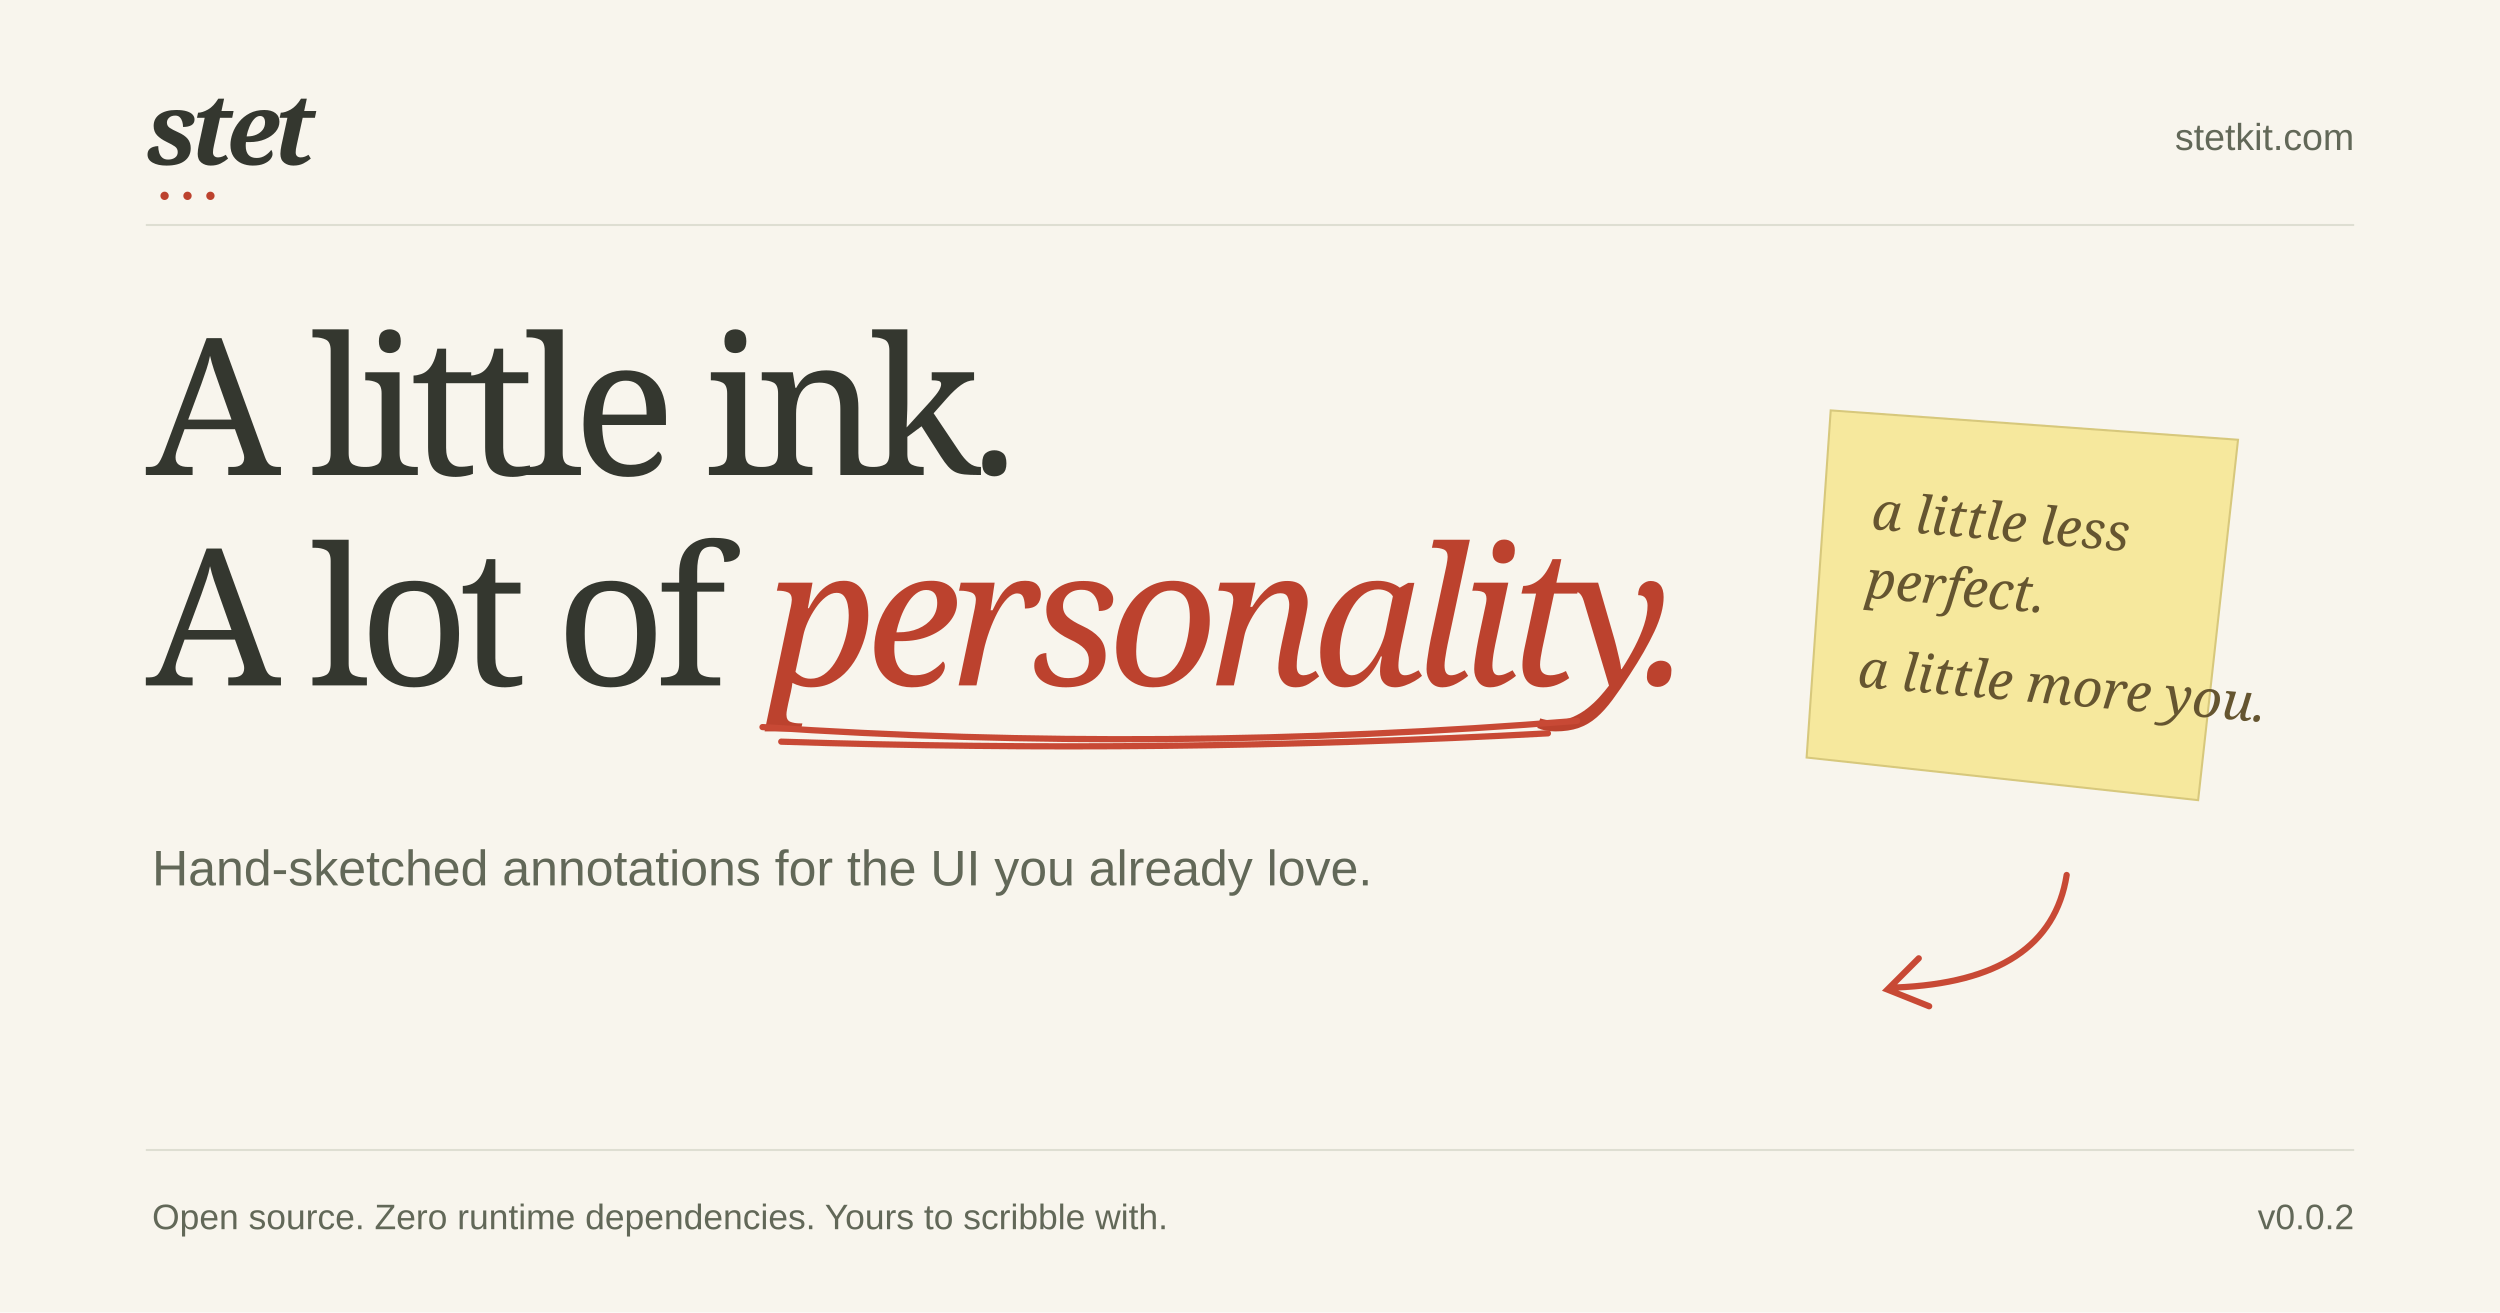
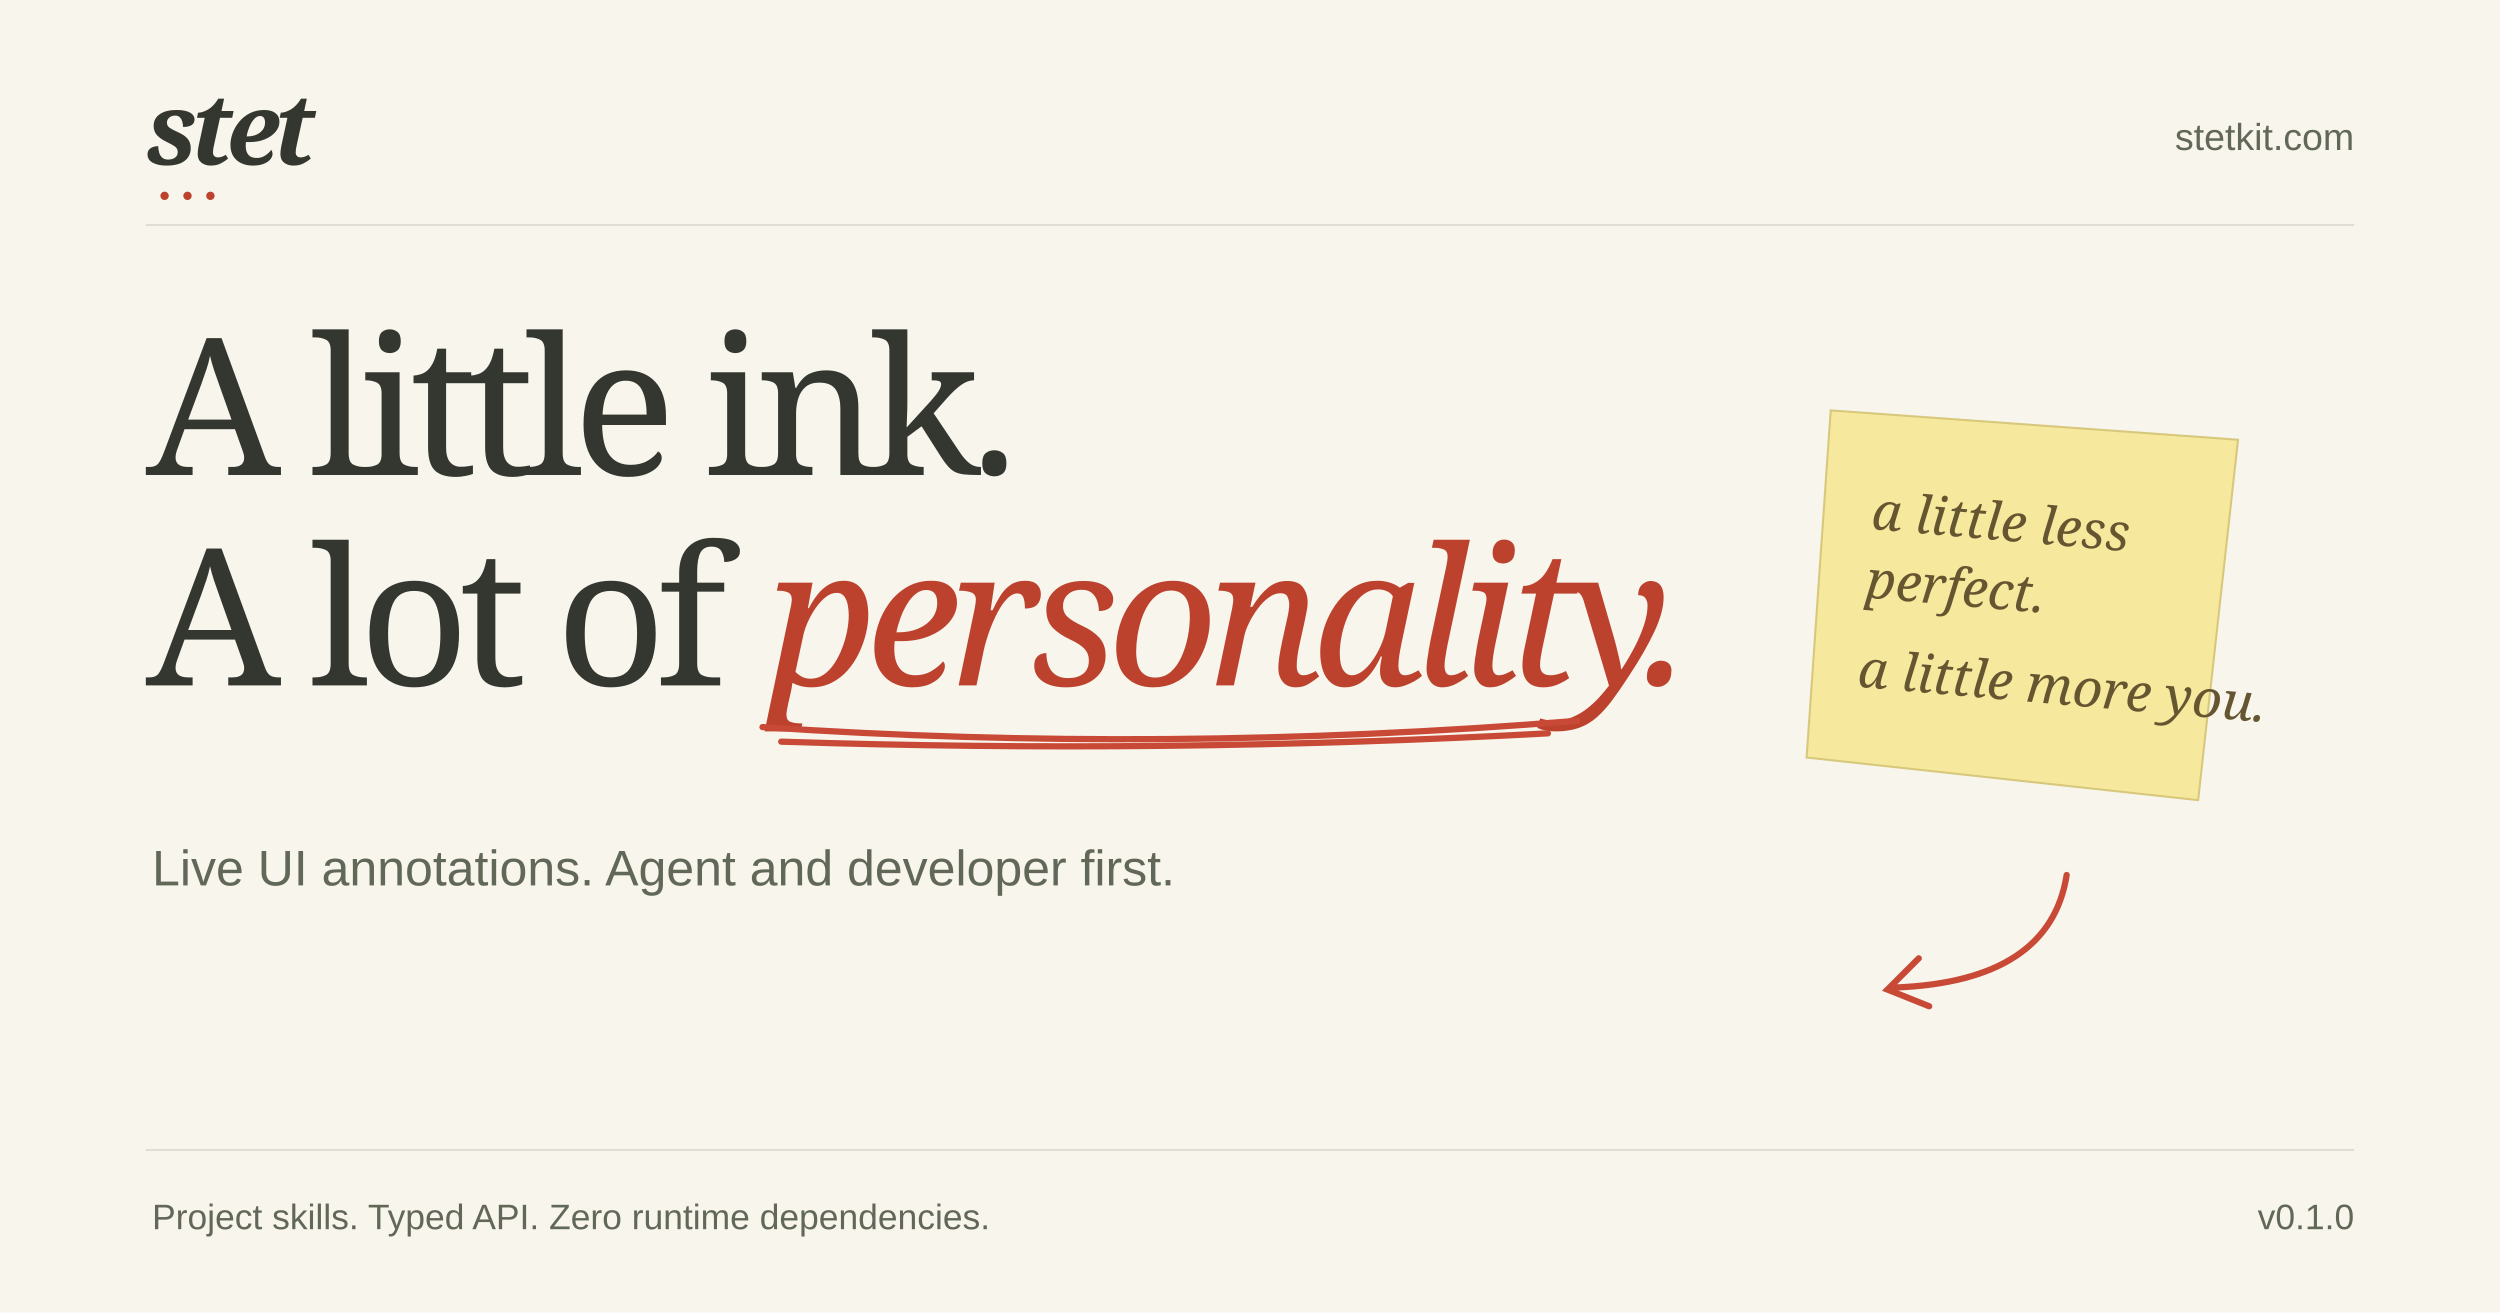
<svg xmlns="http://www.w3.org/2000/svg" width="1200" height="630" viewBox="0 0 1200 630">
  <rect width="1200" height="630" fill="#f8f5ed" />
  <path d="M70 108h1060M70 552h1060" stroke="#deded2" />
  <text x="70" y="79" font-family="Georgia,serif" font-weight="bold" font-style="italic" font-size="48" letter-spacing="-3" fill="#34372f">stet</text>
  <g fill="#bc422e">
    <circle cx="79" cy="94" r="2" />
    <circle cx="90" cy="94" r="2" />
    <circle cx="101" cy="94" r="2" />
  </g>
  <text x="1130" y="72" text-anchor="end" font-family="Arial,sans-serif" font-size="18" fill="#626858">stetkit.com</text>
  <text x="70" y="228" font-family="Georgia,serif" font-size="92" letter-spacing="-5" fill="#34372f">A little ink.</text>
  <text x="70" y="329" font-family="Georgia,serif" font-size="92" letter-spacing="-5" fill="#34372f">A lot of <tspan font-style="italic" fill="#bc422e">personality.</tspan>
  </text>
  <path d="M366 349q192 13 391-3M375 356q184 6 368-4" fill="none" stroke="#c84935" stroke-width="3" stroke-linecap="round" />
-   <text x="73" y="425" font-family="Arial,sans-serif" font-size="24" fill="#626858">Hand-sketched annotations for the UI you already love.</text>
-   <text x="73" y="590" font-family="Arial,sans-serif" font-size="17" fill="#626858">Open source. Zero runtime dependencies. Yours to scribble with.</text>
-   <text x="1130" y="590" text-anchor="end" font-family="Arial,sans-serif" font-size="17" fill="#626858">v0.0.2</text>
+   <text x="73" y="425" font-family="Arial,sans-serif" font-size="24" fill="#626858">Live UI annotations. Agent and developer first.</text>
+   <text x="73" y="590" font-family="Arial,sans-serif" font-size="17" fill="#626858">Project skills. Typed API. Zero runtime dependencies.</text>
+   <text x="1130" y="590" text-anchor="end" font-family="Arial,sans-serif" font-size="17" fill="#626858">v0.1.0</text>
  <g transform="translate(879 194) rotate(5)">
    <path d="M0 3 196 0 192 174 3 170Z" fill="#f6e89d" stroke="#d7c87c" />
    <text x="24" y="58" font-family="Georgia,serif" font-style="italic" font-size="25" fill="#655530">a little less</text>
    <text x="24" y="91" font-family="Georgia,serif" font-style="italic" font-size="25" fill="#655530">perfect.</text>
    <text x="24" y="134" font-family="Georgia,serif" font-style="italic" font-size="25" fill="#655530">a little more you.</text>
  </g>
  <path d="M992 420q-8 51-82 54m11-14-15 15 20 8" fill="none" stroke="#c84935" stroke-width="3" stroke-linecap="round" />
</svg>
